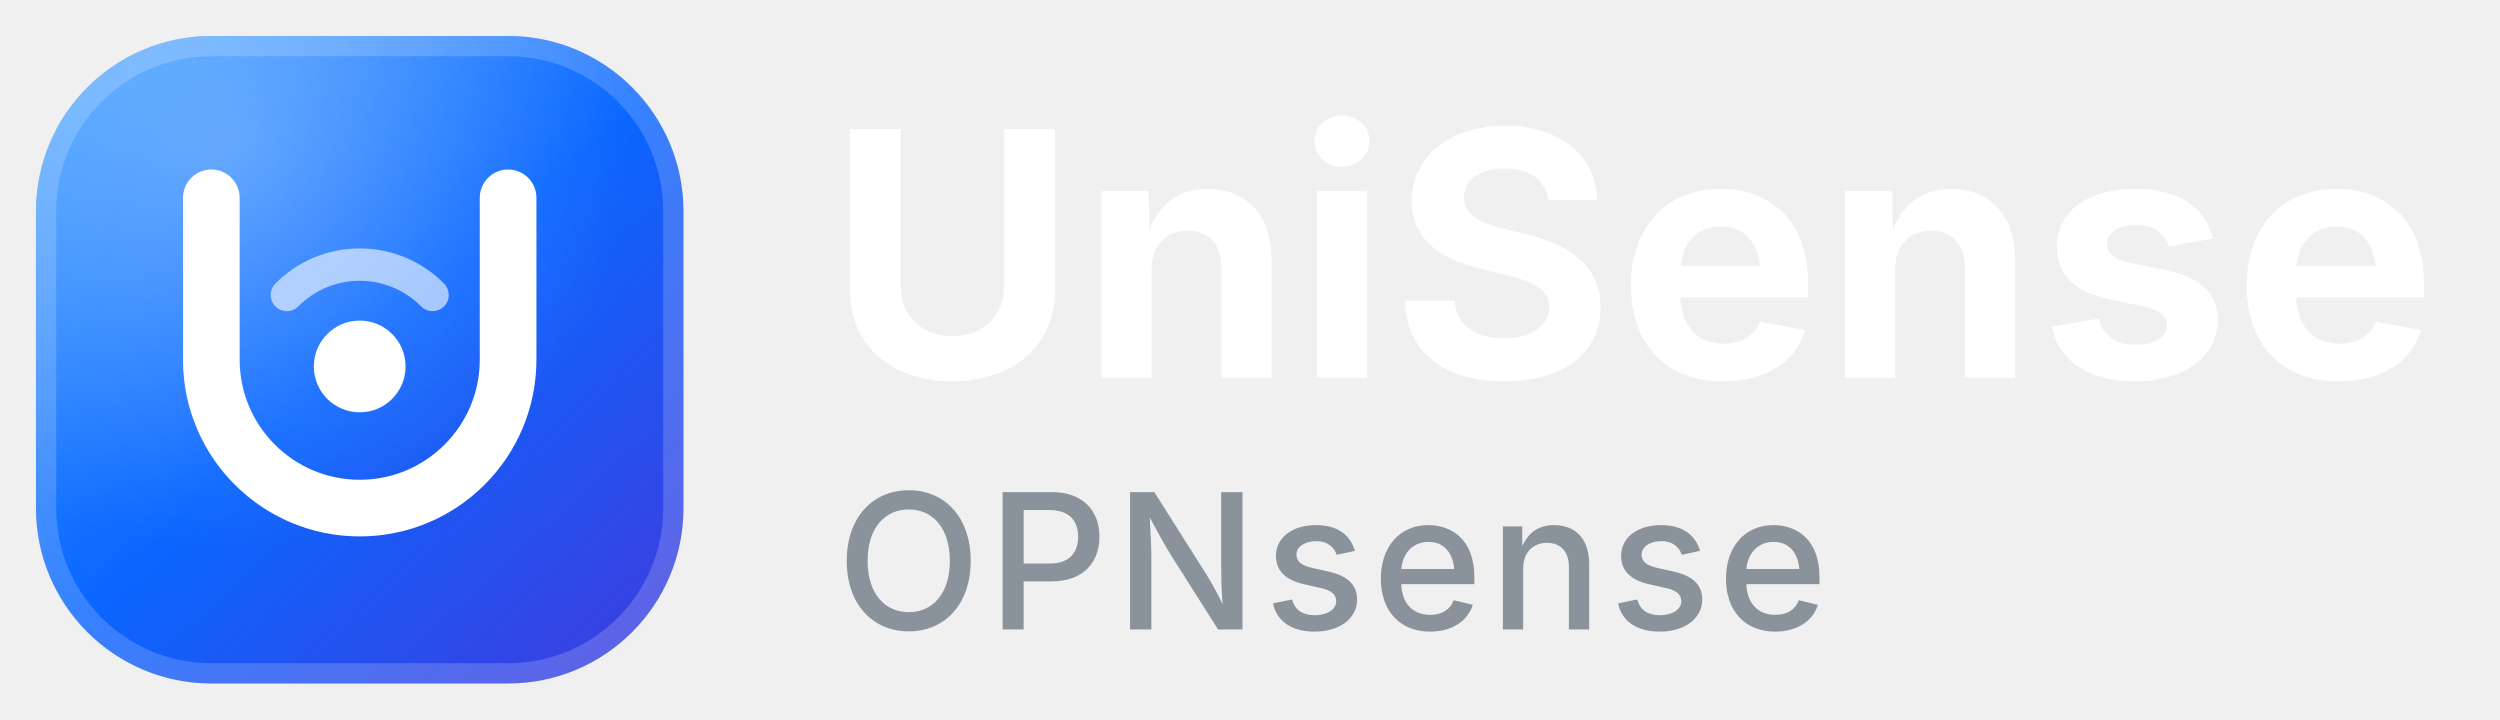
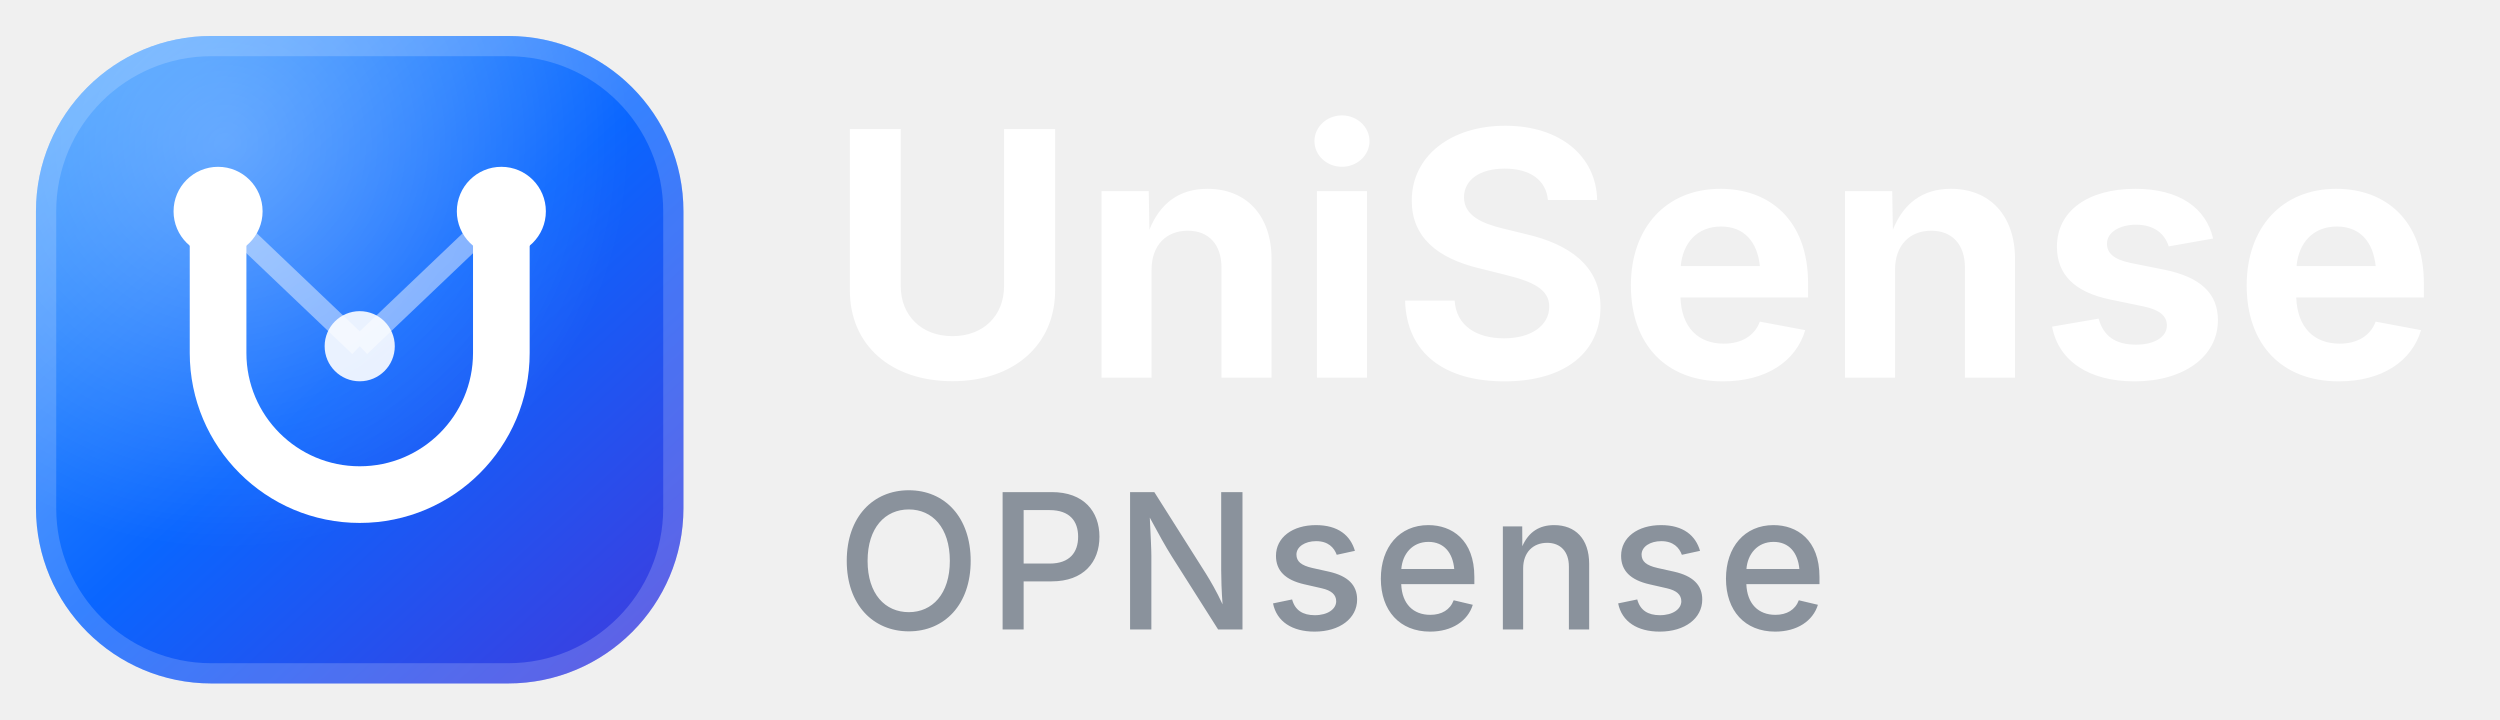
<svg xmlns="http://www.w3.org/2000/svg" viewBox="0 0 139 40" role="img" aria-label="UniSense">
  <defs>
    <linearGradient id="us-bg" x1="4" y1="2" x2="44" y2="46" gradientUnits="userSpaceOnUse">
      <stop offset="0" stop-color="#3d9bff" />
      <stop offset=".5" stop-color="#0a66ff" />
      <stop offset="1" stop-color="#3b3fe0" />
    </linearGradient>
    <radialGradient id="us-glow" cx="14" cy="8" r="30" gradientUnits="userSpaceOnUse">
      <stop offset="0" stop-color="#fff" stop-opacity=".28" />
      <stop offset="1" stop-color="#fff" stop-opacity="0" />
    </radialGradient>
  </defs>
  <g transform="translate(2 2) scale(.75)">
    <rect width="48" height="48" rx="13" fill="url(#us-bg)" />
    <rect width="48" height="48" rx="13" fill="url(#us-glow)" />
    <rect x=".75" y=".75" width="46.5" height="46.5" rx="12.25" fill="none" stroke="#fff" stroke-opacity=".18" stroke-width="1.5" />
-     <path d="M13 12v12a11 11 0 0 0 22 0V12" fill="none" stroke="#fff" stroke-width="4.2" stroke-linecap="round" />
-     <circle cx="24" cy="24.5" r="3.4" fill="#fff" />
-     <path d="M18.6 19.2a7.6 7.6 0 0 1 10.8 0" fill="none" stroke="#fff" stroke-opacity=".6" stroke-width="2.4" stroke-linecap="round" />
+     <path d="M24 23 13.5 13M24 23 34.5 13" stroke="#fff" stroke-opacity=".45" stroke-width="1.6" />
+     <path d="M13.5 13v10.5a10.5 10.5 0 0 0 21 0V13" fill="none" stroke="#fff" stroke-width="4.2" stroke-linecap="round" />
+     <circle cx="13.5" cy="13" r="3.3" fill="#fff" />
+     <circle cx="34.5" cy="13" r="3.3" fill="#fff" />
+     <circle cx="24" cy="23" r="2.6" fill="#fff" fill-opacity=".9" />
  </g>
  <path d="M52.958 21.195C56.372 21.195 58.664 19.172 58.664 16.148V7.177H55.825V15.916C55.825 17.53 54.693 18.69 52.958 18.69C51.223 18.69 50.082 17.53 50.082 15.916V7.177H47.252V16.148C47.252 19.172 49.516 21.195 52.958 21.195ZM64.027 14.998C64.027 13.625 64.853 12.827 66.041 12.827C67.21 12.827 67.915 13.597 67.915 14.886V21.0H70.698V14.404C70.698 11.973 69.288 10.498 67.135 10.498C65.54 10.498 64.491 11.324 63.907 12.771L63.87 10.628H61.244V21.0H64.027ZM73.223 21.0H76.006V10.628H73.223ZM74.614 9.273C75.449 9.273 76.145 8.643 76.145 7.845C76.145 7.056 75.449 6.416 74.614 6.416C73.77 6.416 73.084 7.056 73.084 7.845C73.084 8.643 73.77 9.273 74.614 9.273ZM83.652 21.204C87.011 21.204 88.987 19.581 88.987 17.066C88.987 14.747 87.187 13.56 84.858 13.021L83.606 12.715C82.437 12.437 81.398 12.001 81.398 10.971C81.398 10.043 82.214 9.375 83.661 9.375C85.081 9.375 85.962 10.016 86.064 11.12H88.801C88.755 8.689 86.751 6.991 83.689 6.991C80.683 6.991 78.494 8.661 78.494 11.157C78.494 13.17 79.895 14.348 82.233 14.914L83.754 15.294C85.257 15.666 86.138 16.102 86.138 17.048C86.138 18.096 85.137 18.811 83.624 18.811C82.094 18.811 80.971 18.115 80.878 16.714H78.123C78.206 19.655 80.331 21.204 83.652 21.204ZM95.798 21.204C98.21 21.204 99.861 20.082 100.371 18.356L97.848 17.883C97.551 18.681 96.818 19.107 95.844 19.107C94.443 19.107 93.497 18.235 93.432 16.538H100.529V15.758C100.529 12.214 98.368 10.498 95.659 10.498C92.625 10.498 90.677 12.669 90.677 15.87C90.677 19.145 92.625 21.204 95.798 21.204ZM93.451 14.793C93.562 13.513 94.36 12.595 95.686 12.595C96.976 12.595 97.709 13.439 97.848 14.793ZM105.364 14.998C105.364 13.625 106.19 12.827 107.377 12.827C108.546 12.827 109.251 13.597 109.251 14.886V21.0H112.035V14.404C112.035 11.973 110.625 10.498 108.472 10.498C106.876 10.498 105.828 11.324 105.244 12.771L105.207 10.628H102.581V21.0H105.364ZM118.679 21.204C121.397 21.204 123.317 19.84 123.317 17.799C123.317 16.324 122.353 15.406 120.349 14.998L118.484 14.626C117.501 14.422 117.148 14.061 117.148 13.541C117.148 12.919 117.853 12.493 118.762 12.493C119.774 12.493 120.358 12.994 120.581 13.699L123.048 13.263C122.659 11.574 121.184 10.498 118.725 10.498C116.1 10.498 114.365 11.723 114.365 13.717C114.365 15.267 115.348 16.25 117.352 16.658L119.143 17.029C120.052 17.215 120.479 17.549 120.479 18.096C120.479 18.718 119.82 19.163 118.762 19.163C117.621 19.163 116.953 18.69 116.684 17.716L114.096 18.161C114.458 20.091 116.174 21.204 118.679 21.204ZM130.036 21.204C132.448 21.204 134.099 20.082 134.61 18.356L132.086 17.883C131.789 18.681 131.056 19.107 130.082 19.107C128.681 19.107 127.735 18.235 127.67 16.538H134.767V15.758C134.767 12.214 132.606 10.498 129.897 10.498C126.863 10.498 124.915 12.669 124.915 15.87C124.915 19.145 126.863 21.204 130.036 21.204ZM127.689 14.793C127.8 13.513 128.598 12.595 129.925 12.595C131.214 12.595 131.947 13.439 132.086 14.793Z" fill="#ffffff" />
  <path d="M50.53 35.103C52.509 35.103 53.97 33.626 53.97 31.186C53.97 28.735 52.509 27.258 50.53 27.258C48.546 27.258 47.079 28.735 47.079 31.186C47.079 33.626 48.546 35.103 50.53 35.103ZM50.53 34.036C49.217 34.036 48.238 33.031 48.238 31.186C48.238 29.335 49.217 28.325 50.53 28.325C51.832 28.325 52.811 29.33 52.811 31.186C52.811 33.031 51.832 34.036 50.53 34.036ZM55.745 35.0H56.914V32.324H58.473C60.247 32.324 61.129 31.252 61.129 29.842C61.129 28.432 60.252 27.361 58.483 27.361H55.745ZM56.914 31.334V28.361H58.35C59.483 28.361 59.944 28.981 59.944 29.842C59.944 30.704 59.483 31.334 58.36 31.334ZM62.832 35.0H64.016V30.924C64.016 30.529 63.975 29.74 63.929 28.781C64.483 29.806 64.775 30.334 65.149 30.934L67.728 35.0H69.082V27.361H67.898V31.708C67.898 32.149 67.918 32.862 67.974 33.6C67.636 32.867 67.293 32.288 67.057 31.908L64.18 27.361H62.832ZM73.092 35.118C74.492 35.118 75.456 34.38 75.456 33.334C75.456 32.539 74.954 32.026 73.892 31.785L72.969 31.58C72.339 31.437 72.082 31.211 72.082 30.832C72.082 30.401 72.554 30.088 73.175 30.088C73.851 30.088 74.174 30.447 74.323 30.847L75.333 30.627C75.087 29.776 74.405 29.196 73.164 29.196C71.867 29.196 70.944 29.878 70.944 30.904C70.944 31.724 71.457 32.247 72.523 32.488L73.487 32.708C74.031 32.831 74.292 33.067 74.292 33.431C74.292 33.857 73.831 34.205 73.103 34.205C72.436 34.205 72 33.928 71.842 33.329L70.78 33.549C70.985 34.564 71.847 35.118 73.092 35.118ZM79.513 35.118C80.738 35.118 81.615 34.518 81.887 33.626L80.825 33.375C80.625 33.908 80.154 34.185 79.523 34.185C78.585 34.185 77.949 33.585 77.908 32.478H81.974V32.078C81.974 30.011 80.723 29.196 79.415 29.196C77.811 29.196 76.775 30.411 76.775 32.175C76.775 33.954 77.821 35.118 79.513 35.118ZM77.913 31.637C77.975 30.811 78.518 30.129 79.421 30.129C80.287 30.129 80.774 30.734 80.856 31.637ZM84.687 31.606C84.687 30.698 85.251 30.181 86.02 30.181C86.769 30.181 87.23 30.673 87.23 31.498V35.0H88.358V31.36C88.358 29.945 87.579 29.196 86.41 29.196C85.6 29.196 85.0 29.56 84.641 30.37L84.636 29.268H83.559V35.0H84.687ZM92.282 35.118C93.681 35.118 94.645 34.38 94.645 33.334C94.645 32.539 94.143 32.026 93.081 31.785L92.159 31.58C91.528 31.437 91.272 31.211 91.272 30.832C91.272 30.401 91.743 30.088 92.364 30.088C93.04 30.088 93.363 30.447 93.512 30.847L94.522 30.627C94.276 29.776 93.594 29.196 92.353 29.196C91.056 29.196 90.133 29.878 90.133 30.904C90.133 31.724 90.646 32.247 91.713 32.488L92.676 32.708C93.22 32.831 93.481 33.067 93.481 33.431C93.481 33.857 93.02 34.205 92.292 34.205C91.625 34.205 91.19 33.928 91.031 33.329L89.969 33.549C90.174 34.564 91.036 35.118 92.282 35.118ZM98.702 35.118C99.927 35.118 100.804 34.518 101.076 33.626L100.014 33.375C99.815 33.908 99.343 34.185 98.712 34.185C97.774 34.185 97.138 33.585 97.097 32.478H101.163V32.078C101.163 30.011 99.912 29.196 98.605 29.196C97 29.196 95.964 30.411 95.964 32.175C95.964 33.954 97.01 35.118 98.702 35.118ZM97.102 31.637C97.164 30.811 97.707 30.129 98.61 30.129C99.476 30.129 99.963 30.734 100.045 31.637Z" fill="#8a929c" />
</svg>
